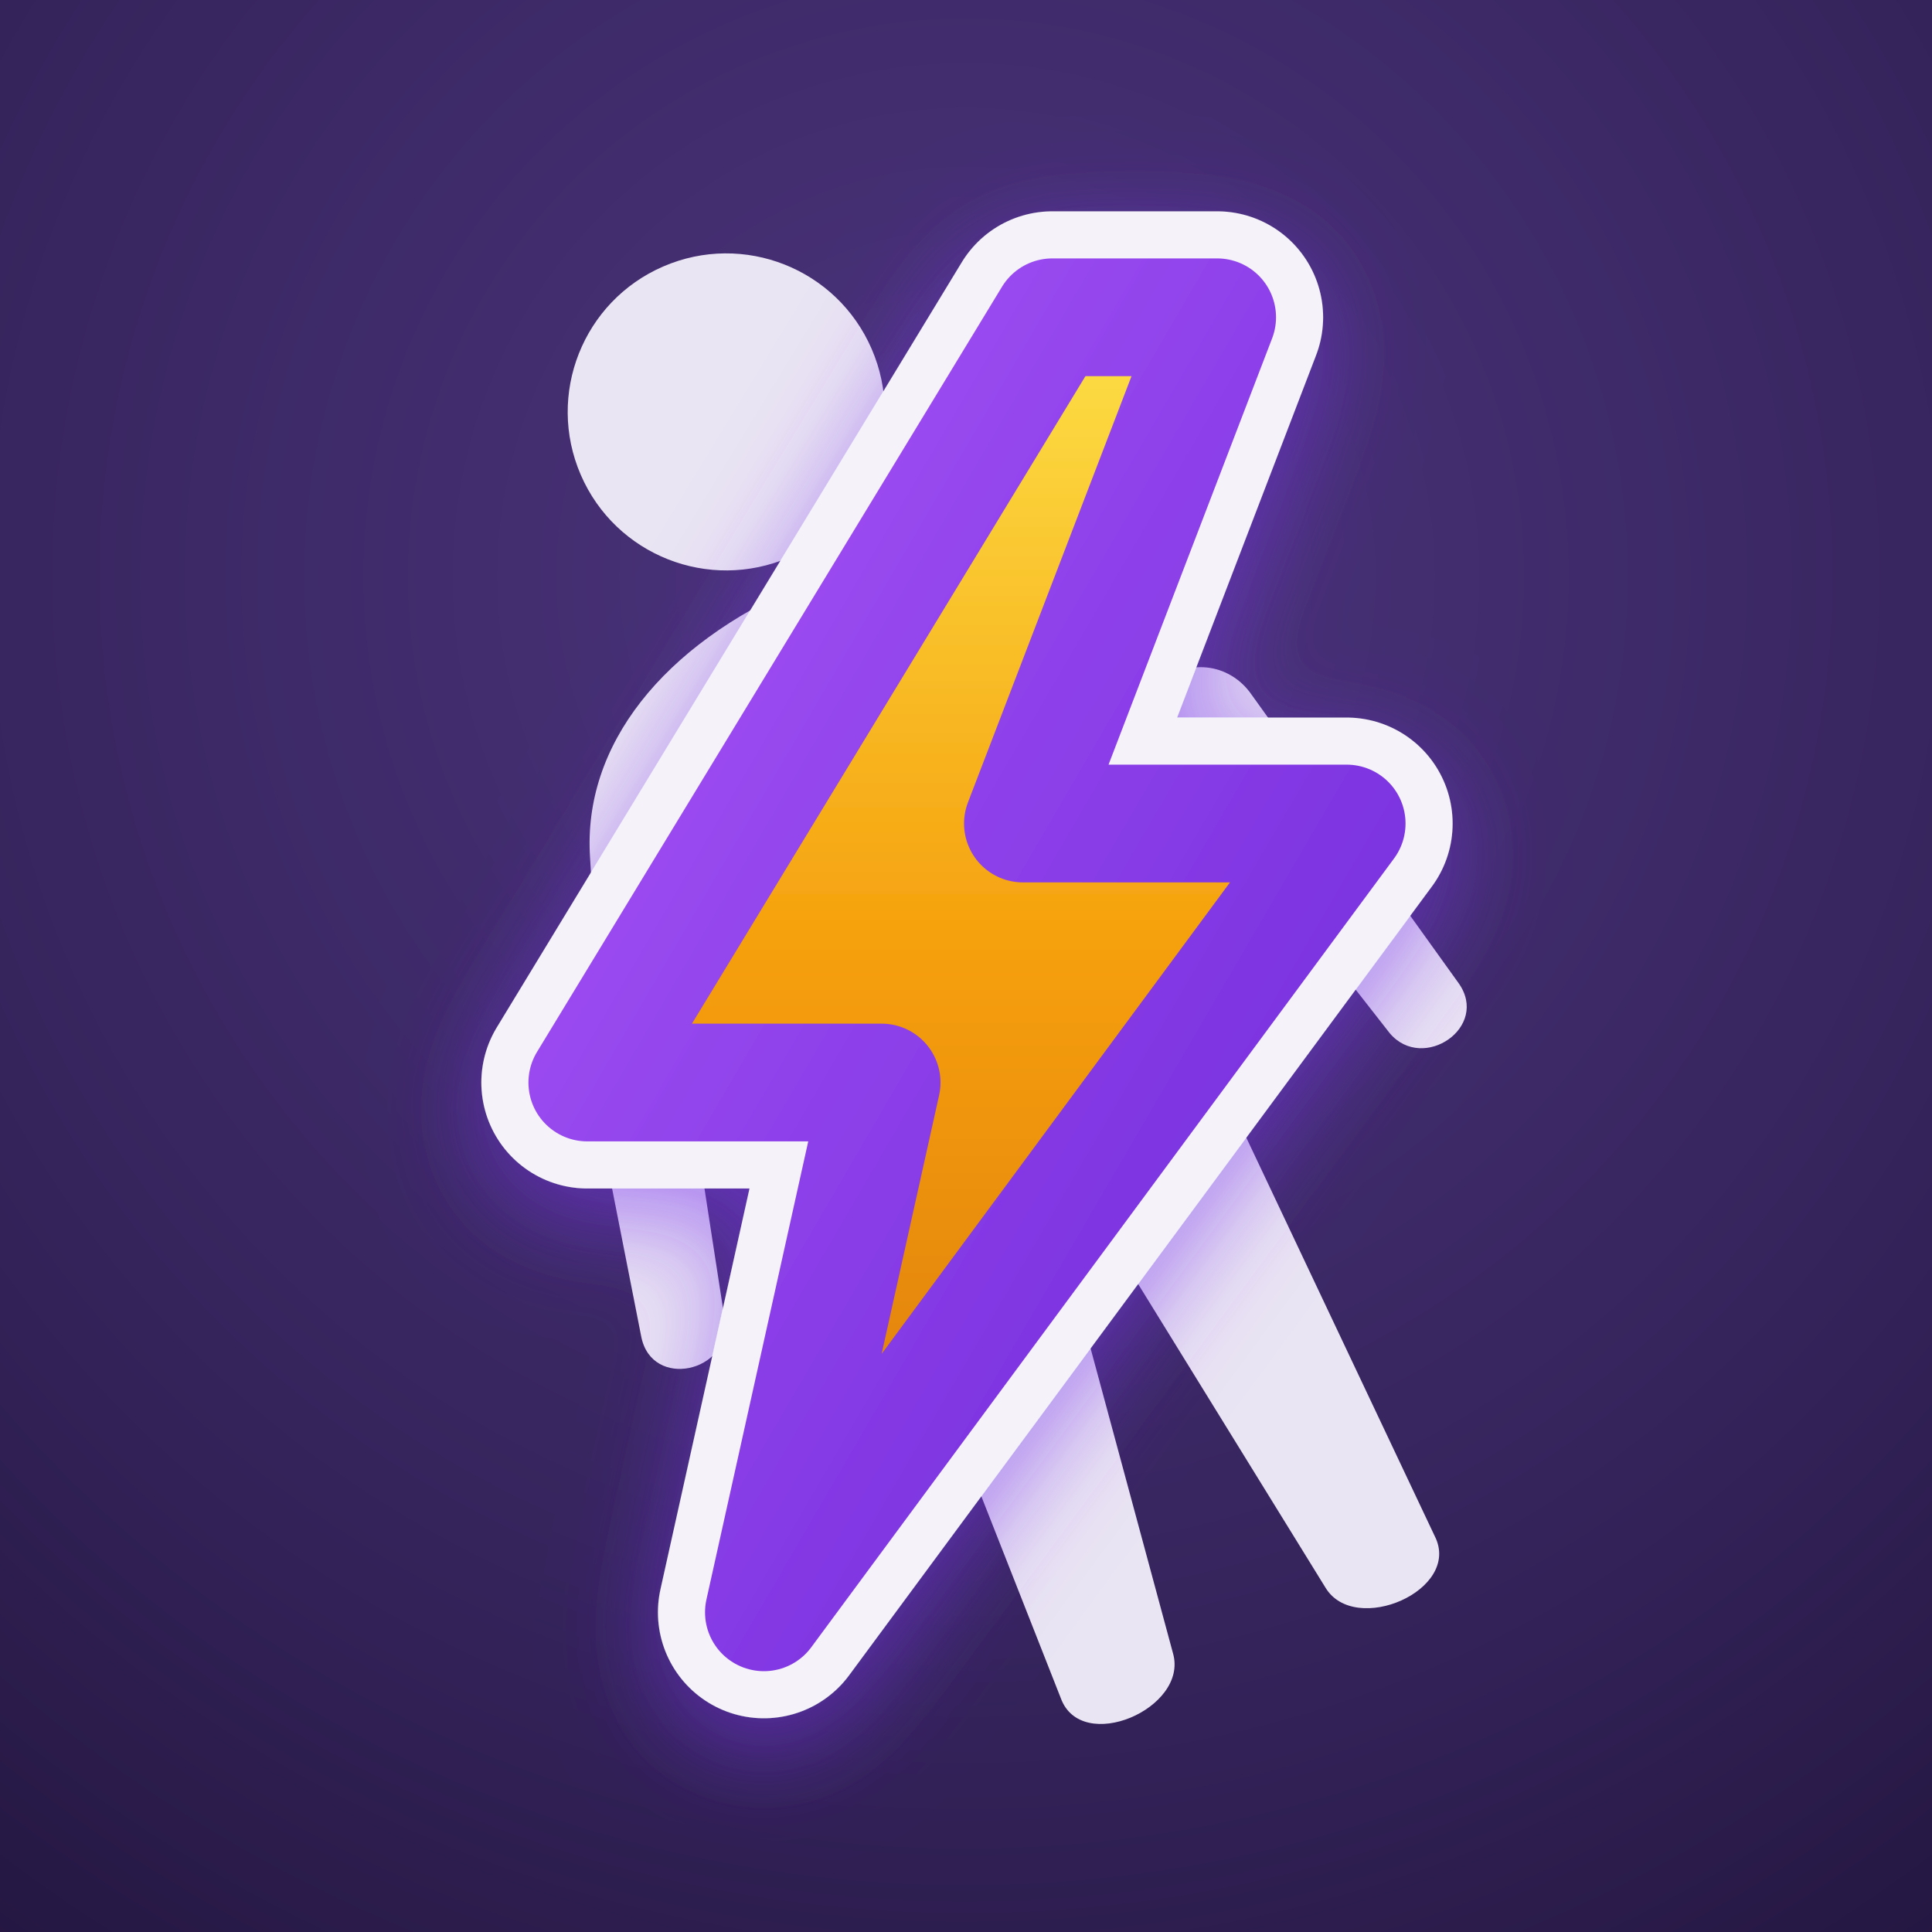
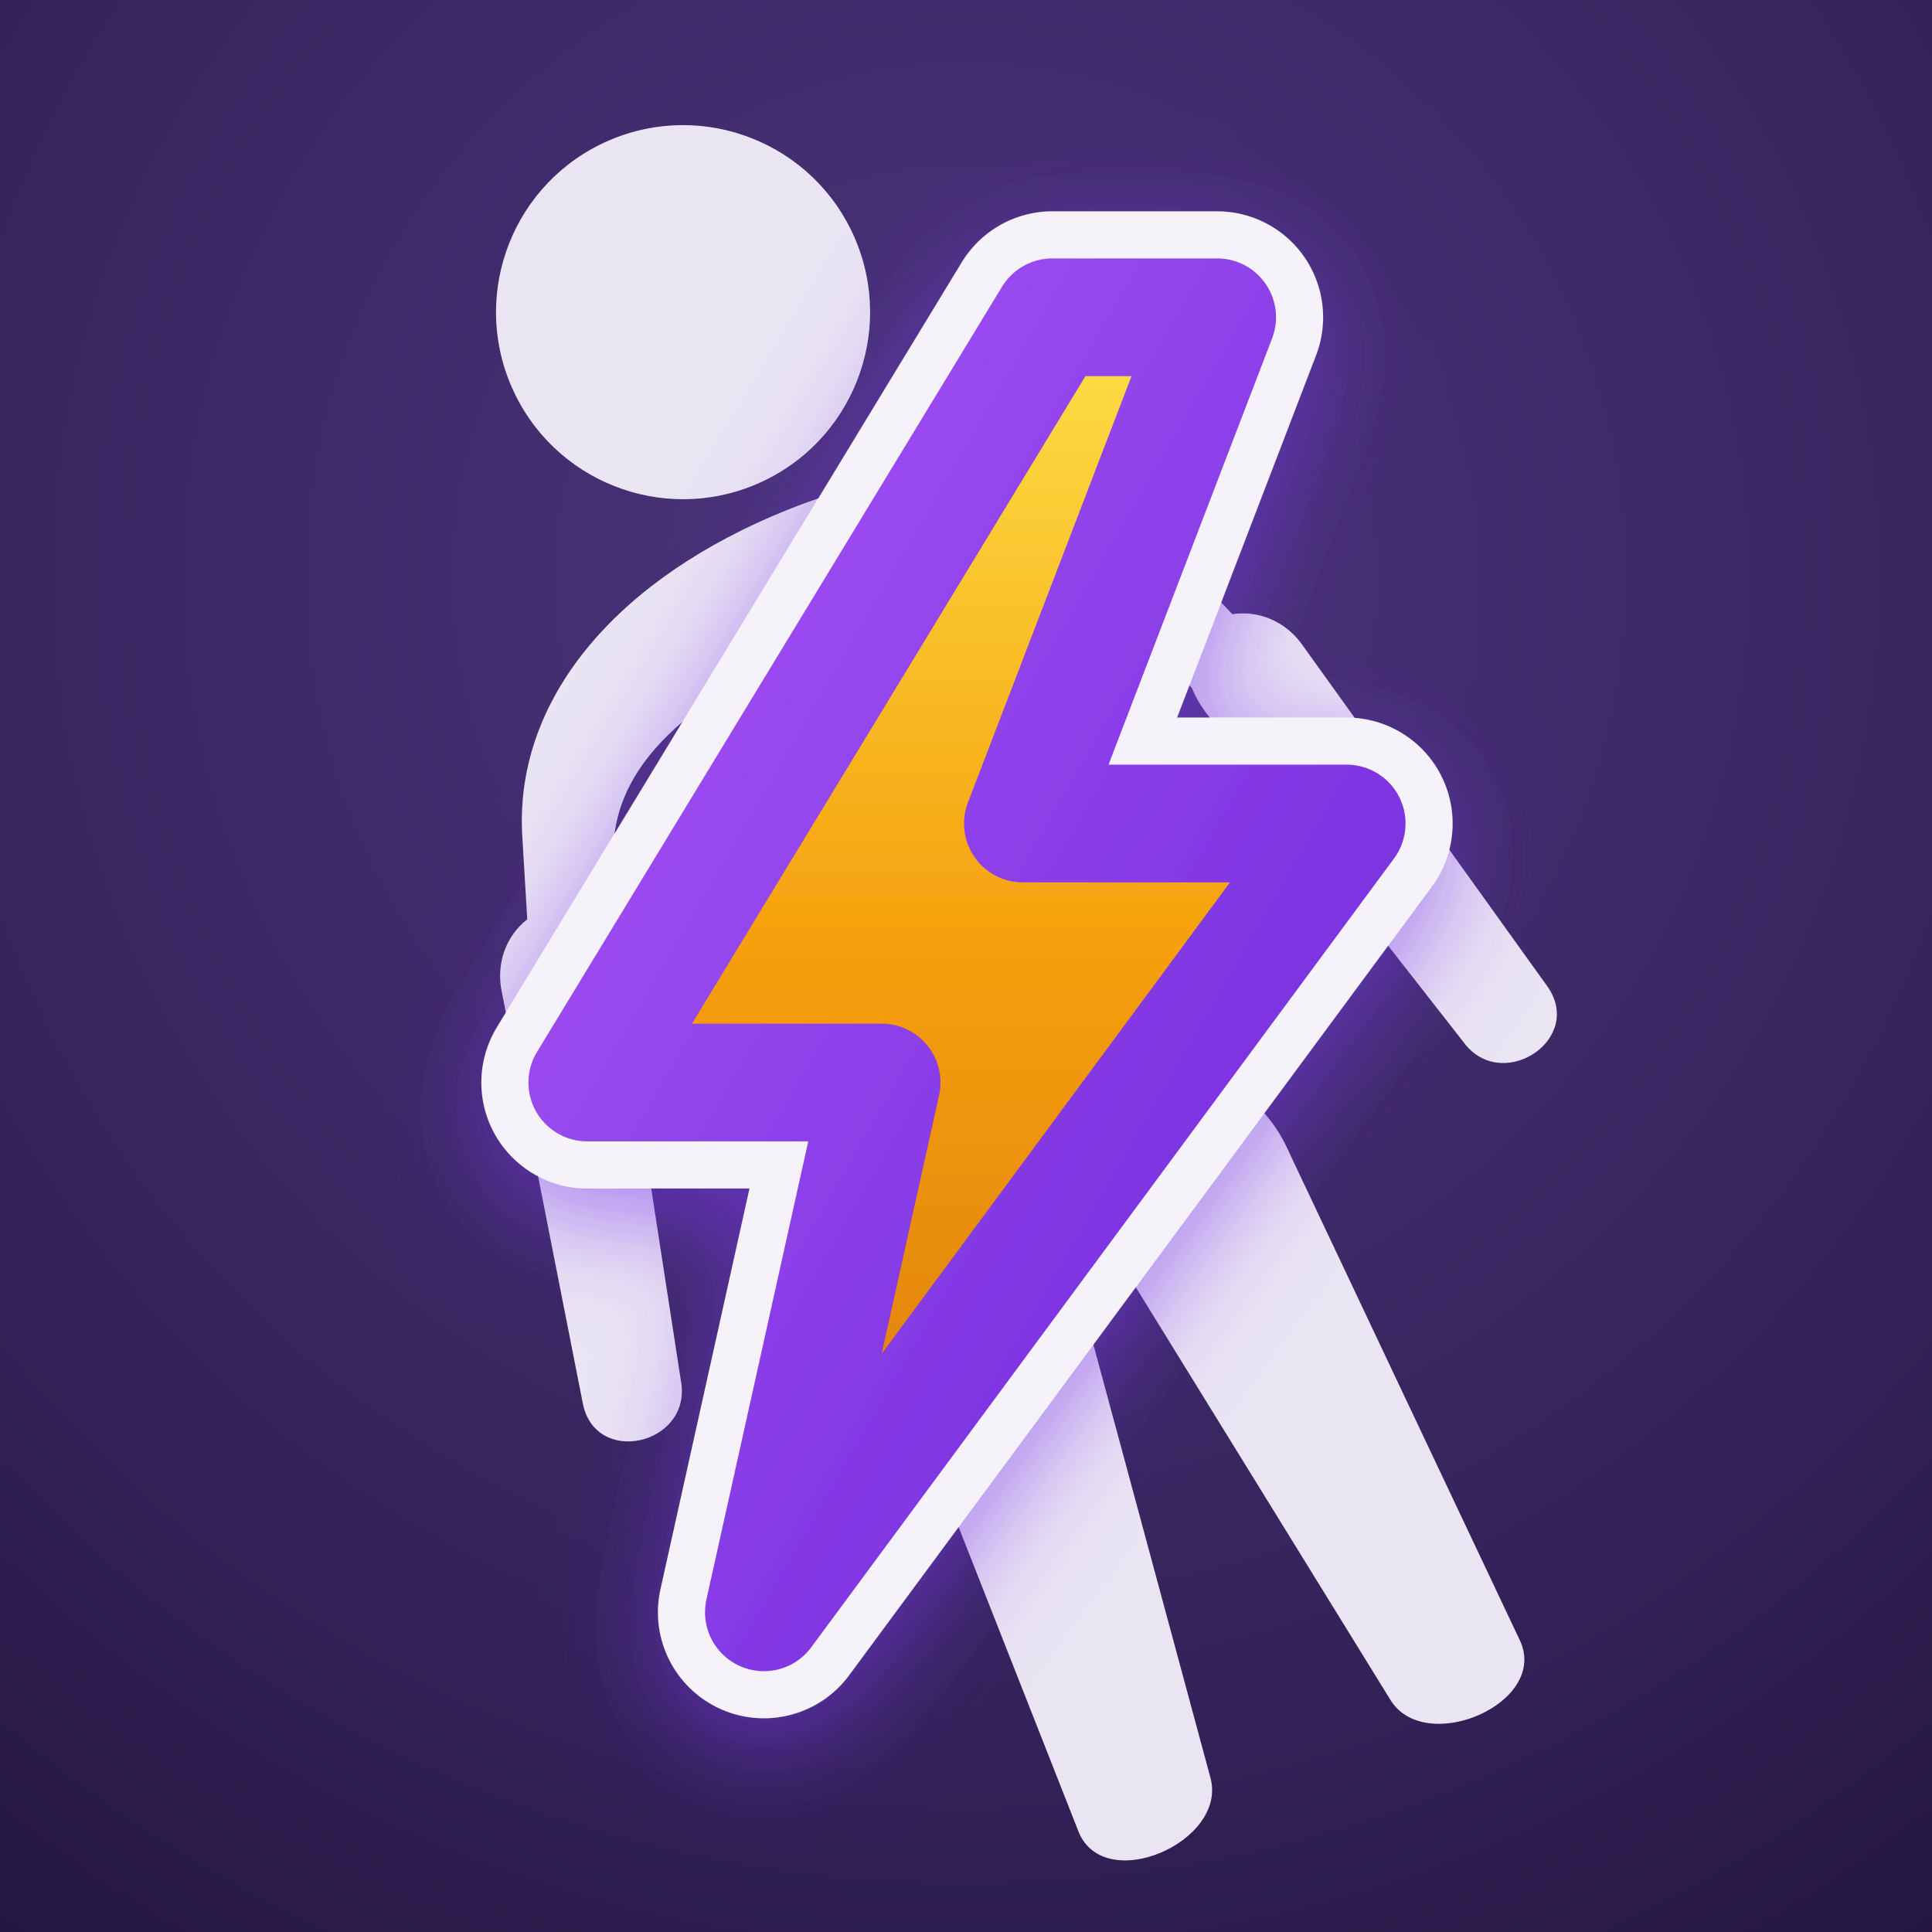
<svg xmlns="http://www.w3.org/2000/svg" width="512" height="512" viewBox="0 0 512 512">
  <defs>
    <radialGradient id="bgr" cx="0.5" cy="0.3" r="1.0">
      <stop offset="0" stop-color="#4d357e" />
      <stop offset="0.55" stop-color="#35245c" />
      <stop offset="1" stop-color="#1d1136" />
    </radialGradient>
    <linearGradient id="bolt" x1="0" y1="0" x2="0" y2="1">
      <stop offset="0" stop-color="#fde047" />
      <stop offset="0.5" stop-color="#f59e0b" />
      <stop offset="1" stop-color="#d97706" />
    </linearGradient>
    <linearGradient id="edge" x1="0" y1="0" x2="1" y2="1">
      <stop offset="0" stop-color="#a855f7" />
      <stop offset="1" stop-color="#6d28d9" />
    </linearGradient>
    <filter id="sh" x="-30%" y="-30%" width="160%" height="160%">
      <feDropShadow dx="0" dy="10" stdDeviation="18" flood-color="#7c3aed" flood-opacity="0.6" />
    </filter>
  </defs>
  <rect width="512" height="512" fill="url(#bgr)" />
-   <g transform="rotate(-23.4 256 256)" opacity="0.97" fill="#efeaf7">
+   <g transform="rotate(-23.4 256 256) translate(256 256) scale(1.18) translate(-256 -256)" opacity="0.97" fill="#efeaf7">
    <circle cx="256" cy="96" r="42" />
    <path d="M256 146 c-40 0 -70 16 -80 44 l-8 22 c-4 12 12 18 17 6 l10 -20 c8 -14 26 -22 61 -22 c35 0 53 8 61 22 l10 20 c5 12 21 6 17 -6 l-8 -22 c-10 -28 -40 -44 -80 -44 Z" />
    <path d="M180 208 c-10 -4 -20 2 -22 12 l-20 92 c-3 14 18 18 22 5 l24 -92 c2 -9 -1 -14 -4 -17 Z" />
    <path d="M332 208 c10 -4 20 2 22 12 l20 92 c3 14 -18 18 -22 5 l-24 -92 c-2 -9 1 -14 4 -17 Z" />
    <path d="M256 175 c-34 0 -54 14 -54 44 l0 70 c0 10 6 18 16 20 l76 0 c10 -2 16 -10 16 -20 l0 -70 c0 -30 -20 -44 -54 -44 Z" />
    <path d="M228 300 c-14 0 -22 8 -22 24 l-4 120 c-1 16 30 16 32 1 l16 -110 l0 -35 Z" />
    <path d="M284 300 c14 0 22 8 22 24 l4 120 c1 16 -30 16 -32 1 l-16 -110 l0 -35 Z" />
  </g>
  <g transform="translate(48 56) scale(0.78)" filter="url(#sh)">
    <path d="M296 36 L138 296 L238 296 L198 476 L396 208 L286 208 L352 36 Z" fill="none" stroke="#f5f2fa" stroke-width="72" stroke-linejoin="round" />
    <path d="M296 36 L138 296 L238 296 L198 476 L396 208 L286 208 L352 36 Z" fill="url(#bolt)" stroke="url(#edge)" stroke-width="40" stroke-linejoin="round" />
  </g>
</svg>
